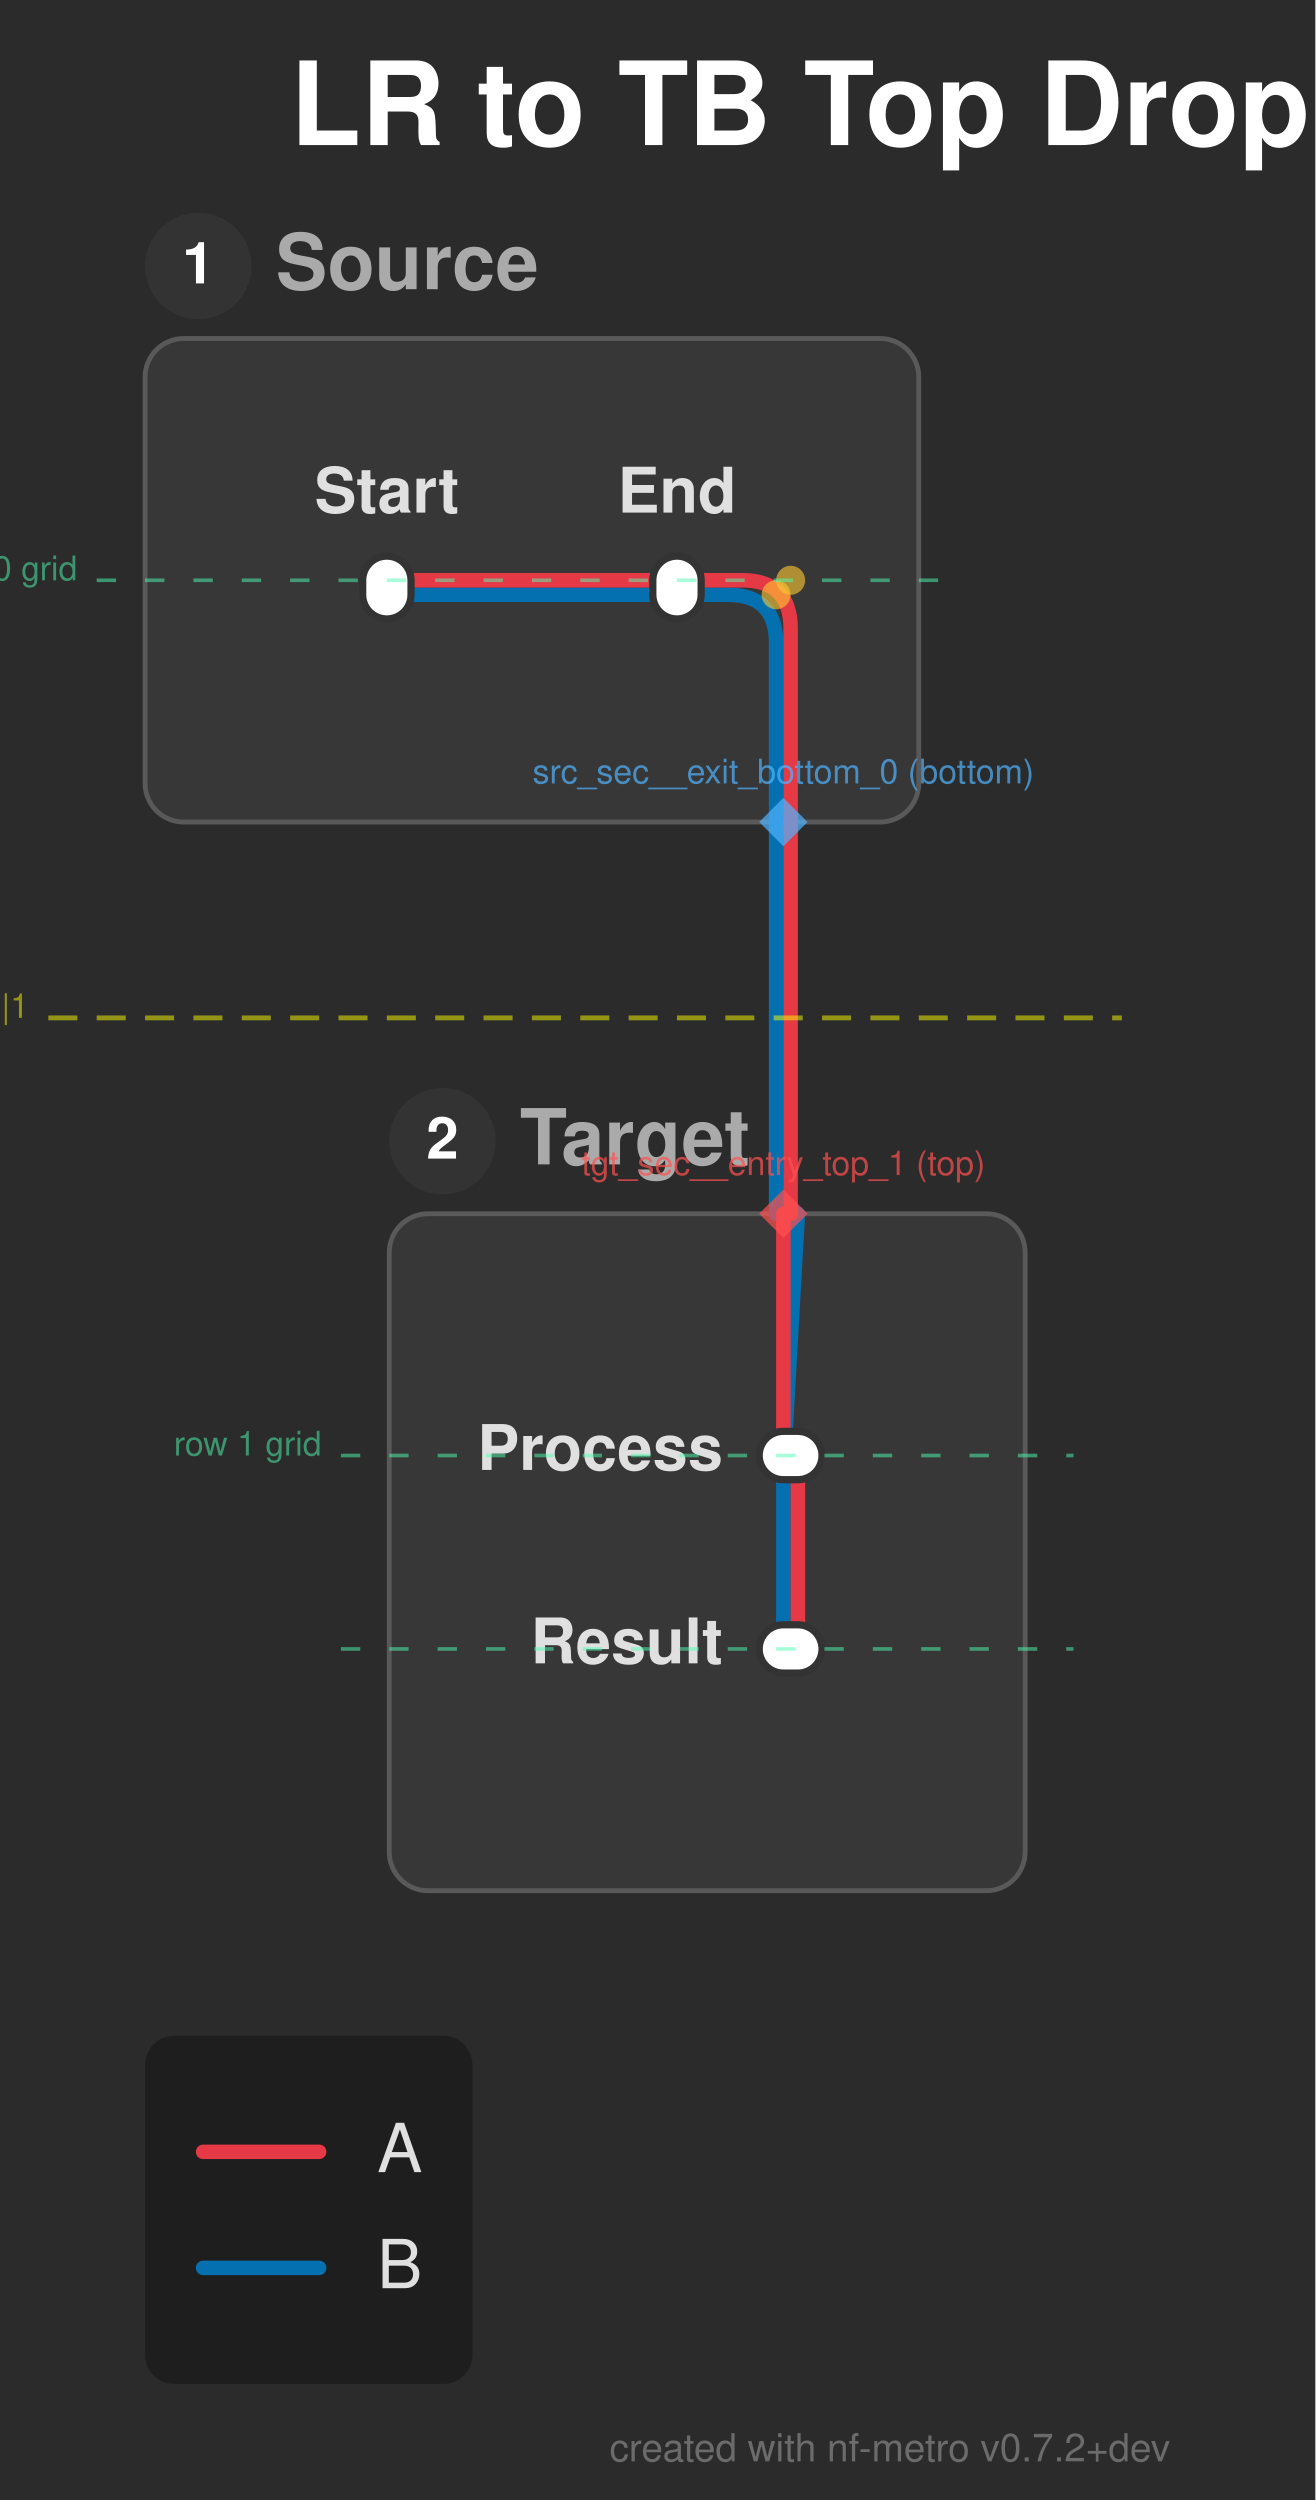
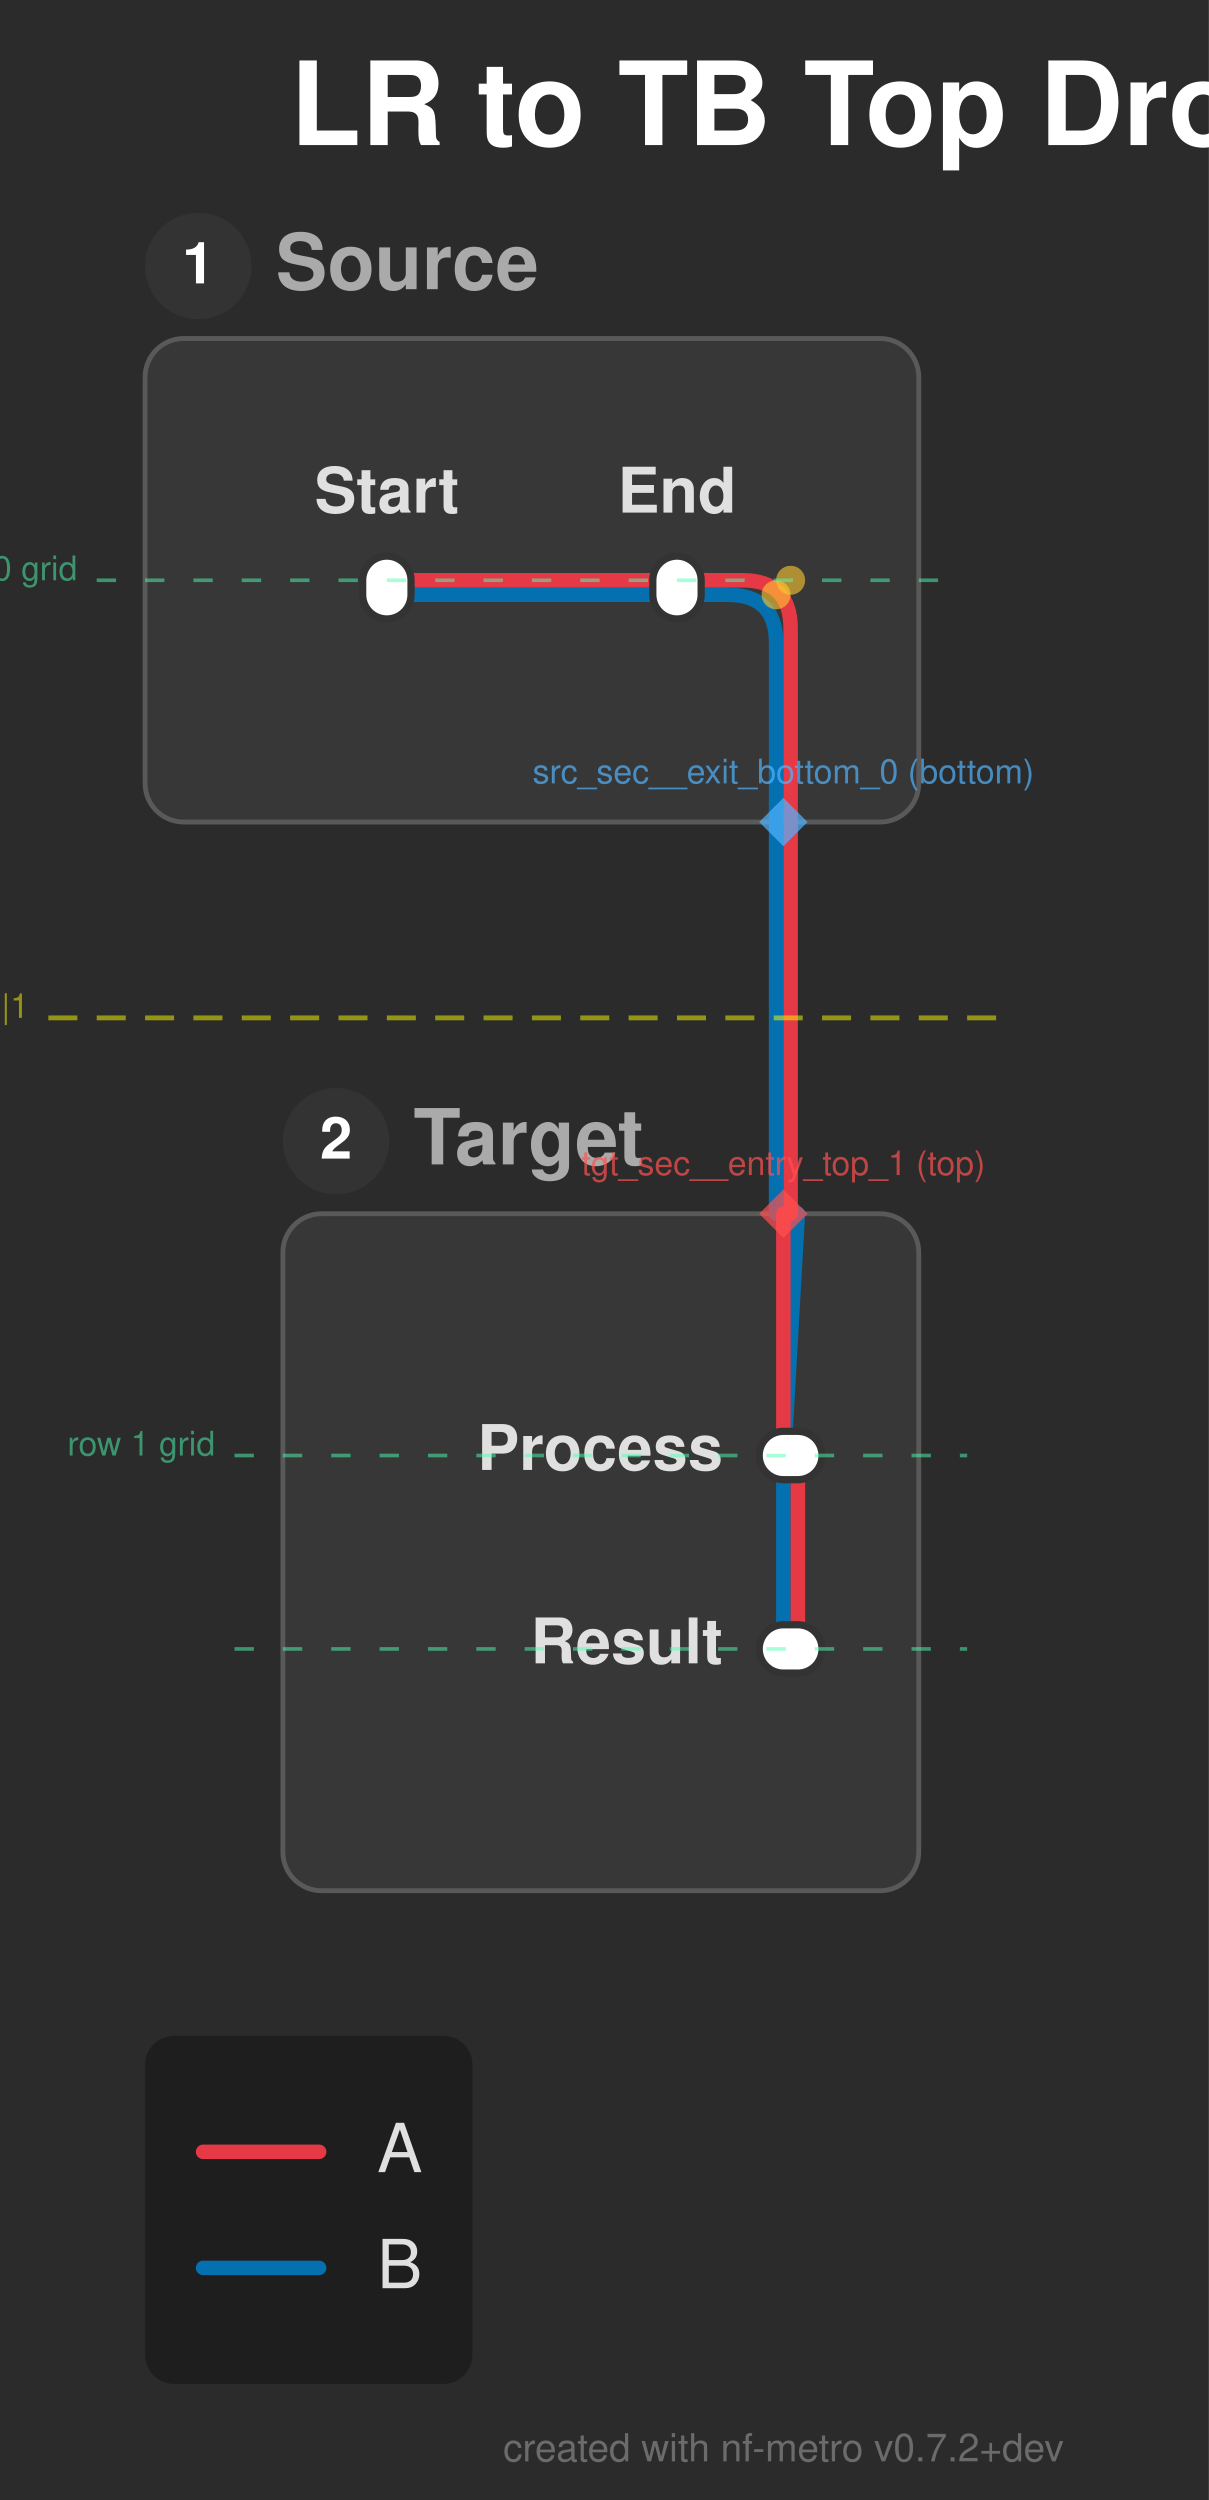
- <svg xmlns="http://www.w3.org/2000/svg" width="272" height="517" viewBox="0 0 272 517">
+ <svg xmlns="http://www.w3.org/2000/svg" width="250" height="517" viewBox="0 0 250 517">
  <defs>
</defs>
-   <rect x="0" y="0" width="272" height="517" fill="#2b2b2b" />
+   <rect x="0" y="0" width="250" height="517" fill="#2b2b2b" />
  <text x="60.0" y="30.0" font-size="24.0" fill="#ffffff" font-family="'Helvetica Neue', Helvetica, Arial, sans-serif" font-weight="bold" class="nf-metro-title">LR to TB Top Drop Two Lines</text>
  <rect x="30.0" y="70.0" width="160.0" height="100.0" rx="8" ry="8" fill="#373737" stroke="#595959" stroke-width="1.0" class="nf-metro-section-box" data-section-id="src_sec" data-section-lines="a,b" />
  <circle cx="41.0" cy="55.0" r="11" fill="#333333" class="nf-metro-section-num-circle" data-section-id="src_sec" />
  <text x="41.0" y="55.0" font-size="12" fill="#ffffff" font-family="'Helvetica Neue', Helvetica, Arial, sans-serif" font-weight="bold" text-anchor="middle" dy="0.3em" data-section-id="src_sec">1</text>
  <text x="57.0" y="55.0" font-size="16.0" fill="#aaaaaa" font-family="'Helvetica Neue', Helvetica, Arial, sans-serif" font-weight="bold" dy="0.3em" class="nf-metro-section-label" data-section-id="src_sec">Source</text>
-   <rect x="80.5" y="251.0" width="131.5" height="140.0" rx="8" ry="8" fill="#373737" stroke="#595959" stroke-width="1.0" class="nf-metro-section-box" data-section-id="tgt_sec" data-section-lines="a,b" />
-   <circle cx="91.5" cy="236.0" r="11" fill="#333333" class="nf-metro-section-num-circle" data-section-id="tgt_sec" />
-   <text x="91.5" y="236.0" font-size="12" fill="#ffffff" font-family="'Helvetica Neue', Helvetica, Arial, sans-serif" font-weight="bold" text-anchor="middle" dy="0.3em" data-section-id="tgt_sec">2</text>
-   <text x="107.5" y="236.0" font-size="16.0" fill="#aaaaaa" font-family="'Helvetica Neue', Helvetica, Arial, sans-serif" font-weight="bold" dy="0.3em" class="nf-metro-section-label" data-section-id="tgt_sec">Target</text>
+   <rect x="58.5" y="251.0" width="131.5" height="140.0" rx="8" ry="8" fill="#373737" stroke="#595959" stroke-width="1.0" class="nf-metro-section-box" data-section-id="tgt_sec" data-section-lines="a,b" />
+   <circle cx="69.5" cy="236.0" r="11" fill="#333333" class="nf-metro-section-num-circle" data-section-id="tgt_sec" />
+   <text x="69.5" y="236.0" font-size="12" fill="#ffffff" font-family="'Helvetica Neue', Helvetica, Arial, sans-serif" font-weight="bold" text-anchor="middle" dy="0.3em" data-section-id="tgt_sec">2</text>
+   <text x="85.5" y="236.0" font-size="16.0" fill="#aaaaaa" font-family="'Helvetica Neue', Helvetica, Arial, sans-serif" font-weight="bold" dy="0.3em" class="nf-metro-section-label" data-section-id="tgt_sec">Target</text>
  <path d="M80.0,123.0 L140.0,123.0" stroke="#0570b0" stroke-width="3.0" stroke-linecap="round" class="metro-line-b" data-line-id="b" />
  <path d="M162.0,301.0 L162.0,341.0" stroke="#0570b0" stroke-width="3.0" stroke-linecap="round" class="metro-line-b" data-line-id="b" />
  <path d="M140.0,123.0 L150.5,123.0 Q160.5,123.0,160.5,133.0 L160.5,170.0" stroke="#0570b0" stroke-width="3.0" fill="none" stroke-linecap="round" stroke-linejoin="round" class="metro-line-b" data-line-id="b" />
  <path d="M165.0,251.0 L162.0,304.0" stroke="#0570b0" stroke-width="3.0" stroke-linecap="round" class="metro-line-b" data-line-id="b" />
  <path d="M160.5,170.0 L160.5,251.0" stroke="#0570b0" stroke-width="3.0" stroke-linecap="round" class="metro-line-b" data-line-id="b" />
  <path d="M80.0,120.0 L140.0,120.0" stroke="#e63946" stroke-width="3.0" stroke-linecap="round" class="metro-line-a" data-line-id="a" />
  <path d="M165.0,301.0 L165.0,341.0" stroke="#e63946" stroke-width="3.0" stroke-linecap="round" class="metro-line-a" data-line-id="a" />
  <path d="M140.0,120.0 L153.5,120.0 Q163.5,120.0,163.5,130.0 L163.5,170.0" stroke="#e63946" stroke-width="3.0" fill="none" stroke-linecap="round" stroke-linejoin="round" class="metro-line-a" data-line-id="a" />
  <path d="M162.0,251.0 L162.0,301.0" stroke="#e63946" stroke-width="3.0" stroke-linecap="round" class="metro-line-a" data-line-id="a" />
  <path d="M163.5,170.0 L163.5,251.0" stroke="#e63946" stroke-width="3.0" stroke-linecap="round" class="metro-line-a" data-line-id="a" />
  <rect x="75.0" y="115.0" width="10.0" height="13.0" rx="5.0" ry="5.0" fill="#ffffff" stroke="#333333" stroke-width="1.5" class="nf-metro-station" data-station-id="s1" data-station-lines="a,b" data-station-label="Start" data-section-id="src_sec" data-section-name="Source" />
  <rect x="135.0" y="115.0" width="10.0" height="13.0" rx="5.0" ry="5.0" fill="#ffffff" stroke="#333333" stroke-width="1.5" class="nf-metro-station" data-station-id="s2" data-station-lines="a,b" data-station-label="End" data-section-id="src_sec" data-section-name="Source" />
  <rect x="157.0" y="296.0" width="13.0" height="10.0" rx="5.0" ry="5.0" fill="#ffffff" stroke="#333333" stroke-width="1.5" class="nf-metro-station" data-station-id="t1" data-station-lines="a,b" data-station-label="Process" data-section-id="tgt_sec" data-section-name="Target" />
  <rect x="157.0" y="336.0" width="13.0" height="10.0" rx="5.0" ry="5.0" fill="#ffffff" stroke="#333333" stroke-width="1.5" class="nf-metro-station" data-station-id="t2" data-station-lines="a,b" data-station-label="Result" data-section-id="tgt_sec" data-section-name="Target" />
  <text x="80.0" y="106.0" font-size="13.0" fill="#e0e0e0" font-family="'Helvetica Neue', Helvetica, Arial, sans-serif" font-weight="bold" text-anchor="middle" dominant-baseline="auto" data-station-id="s1" class="nf-metro-station-label">Start</text>
  <text x="149.5" y="301.0" font-size="13.0" fill="#e0e0e0" font-family="'Helvetica Neue', Helvetica, Arial, sans-serif" font-weight="bold" text-anchor="end" dominant-baseline="central" data-station-id="t1" class="nf-metro-station-label">Process</text>
  <text x="140.0" y="106.0" font-size="13.0" fill="#e0e0e0" font-family="'Helvetica Neue', Helvetica, Arial, sans-serif" font-weight="bold" text-anchor="middle" dominant-baseline="auto" data-station-id="s2" class="nf-metro-station-label">End</text>
  <text x="149.5" y="341.0" font-size="13.0" fill="#e0e0e0" font-family="'Helvetica Neue', Helvetica, Arial, sans-serif" font-weight="bold" text-anchor="end" dominant-baseline="central" data-station-id="t2" class="nf-metro-station-label">Result</text>
  <circle cx="163.5" cy="120.0" r="3.0" fill="rgba(255, 200, 50, 0.6)" />
  <circle cx="160.5" cy="123.0" r="3.0" fill="rgba(255, 200, 50, 0.6)" />
  <path d="M162.0,165.0 L167.0,170.0 L162.0,175.0 L157.0,170.0 Z" fill="rgba(80, 180, 255, 0.7)" stroke="none" />
  <text x="162.0" y="162.0" font-size="7" fill="rgba(80, 180, 255, 0.7)" font-family="'Helvetica Neue', Helvetica, Arial, sans-serif" text-anchor="middle" dominant-baseline="auto">src_sec__exit_bottom_0 (bottom)</text>
  <path d="M162.0,246.0 L167.0,251.0 L162.0,256.0 L157.0,251.0 Z" fill="rgba(255, 80, 80, 0.7)" stroke="none" />
  <text x="162.0" y="243.0" font-size="7" fill="rgba(255, 80, 80, 0.7)" font-family="'Helvetica Neue', Helvetica, Arial, sans-serif" text-anchor="middle" dominant-baseline="auto">tgt_sec__entry_top_1 (top)</text>
-   <path d="M10.0,210.5 L232.0,210.5" stroke="rgba(255, 255, 0, 0.5)" stroke-width="1" stroke-dasharray="6,4" />
+   <path d="M10.0,210.5 L210.0,210.5" stroke="rgba(255, 255, 0, 0.5)" stroke-width="1" stroke-dasharray="6,4" />
  <text x="6.0" y="210.5" font-size="7" fill="rgba(255, 255, 0, 0.5)" font-family="'Helvetica Neue', Helvetica, Arial, sans-serif" text-anchor="end">row 0|1</text>
  <path d="M20.0,120.0 L200.0,120.0" stroke="rgba(80, 255, 180, 0.5)" stroke-width="0.75" stroke-dasharray="4,6" />
  <text x="16.0" y="120.0" font-size="7" fill="rgba(80, 255, 180, 0.5)" font-family="'Helvetica Neue', Helvetica, Arial, sans-serif" text-anchor="end">row 0 grid</text>
-   <path d="M70.5,301.0 L222.0,301.0" stroke="rgba(80, 255, 180, 0.5)" stroke-width="0.75" stroke-dasharray="4,6" />
-   <text x="66.5" y="301.0" font-size="7" fill="rgba(80, 255, 180, 0.5)" font-family="'Helvetica Neue', Helvetica, Arial, sans-serif" text-anchor="end">row 1 grid</text>
-   <path d="M70.5,341.0 L222.0,341.0" stroke="rgba(80, 255, 180, 0.5)" stroke-width="0.75" stroke-dasharray="4,6" />
+   <path d="M48.5,301.0 L200.0,301.0" stroke="rgba(80, 255, 180, 0.5)" stroke-width="0.75" stroke-dasharray="4,6" />
+   <text x="44.5" y="301.0" font-size="7" fill="rgba(80, 255, 180, 0.5)" font-family="'Helvetica Neue', Helvetica, Arial, sans-serif" text-anchor="end">row 1 grid</text>
+   <path d="M48.5,341.0 L200.0,341.0" stroke="rgba(80, 255, 180, 0.5)" stroke-width="0.75" stroke-dasharray="4,6" />
  <rect x="30.0" y="421.0" width="67.7" height="72.0" rx="6" ry="6" fill="rgba(0, 0, 0, 0.3)" />
  <path d="M42.0,445.0 L66.0,445.0" stroke="#e63946" stroke-width="3.0" stroke-linecap="round" />
  <text x="78.0" y="445.0" font-size="14.0" fill="#e0e0e0" font-family="'Helvetica Neue', Helvetica, Arial, sans-serif" dy="0.3em">A</text>
  <path d="M42.0,469.0 L66.0,469.0" stroke="#0570b0" stroke-width="3.0" stroke-linecap="round" />
  <text x="78.0" y="469.0" font-size="14.0" fill="#e0e0e0" font-family="'Helvetica Neue', Helvetica, Arial, sans-serif" dy="0.3em">B</text>
-   <text x="242.0" y="509.0" font-size="8" fill="rgba(150, 150, 150, 0.6)" font-family="'Helvetica Neue', Helvetica, Arial, sans-serif" text-anchor="end">created with nf-metro v0.7.2+dev</text>
+   <text x="220.0" y="509.0" font-size="8" fill="rgba(150, 150, 150, 0.6)" font-family="'Helvetica Neue', Helvetica, Arial, sans-serif" text-anchor="end">created with nf-metro v0.7.2+dev</text>
</svg>
